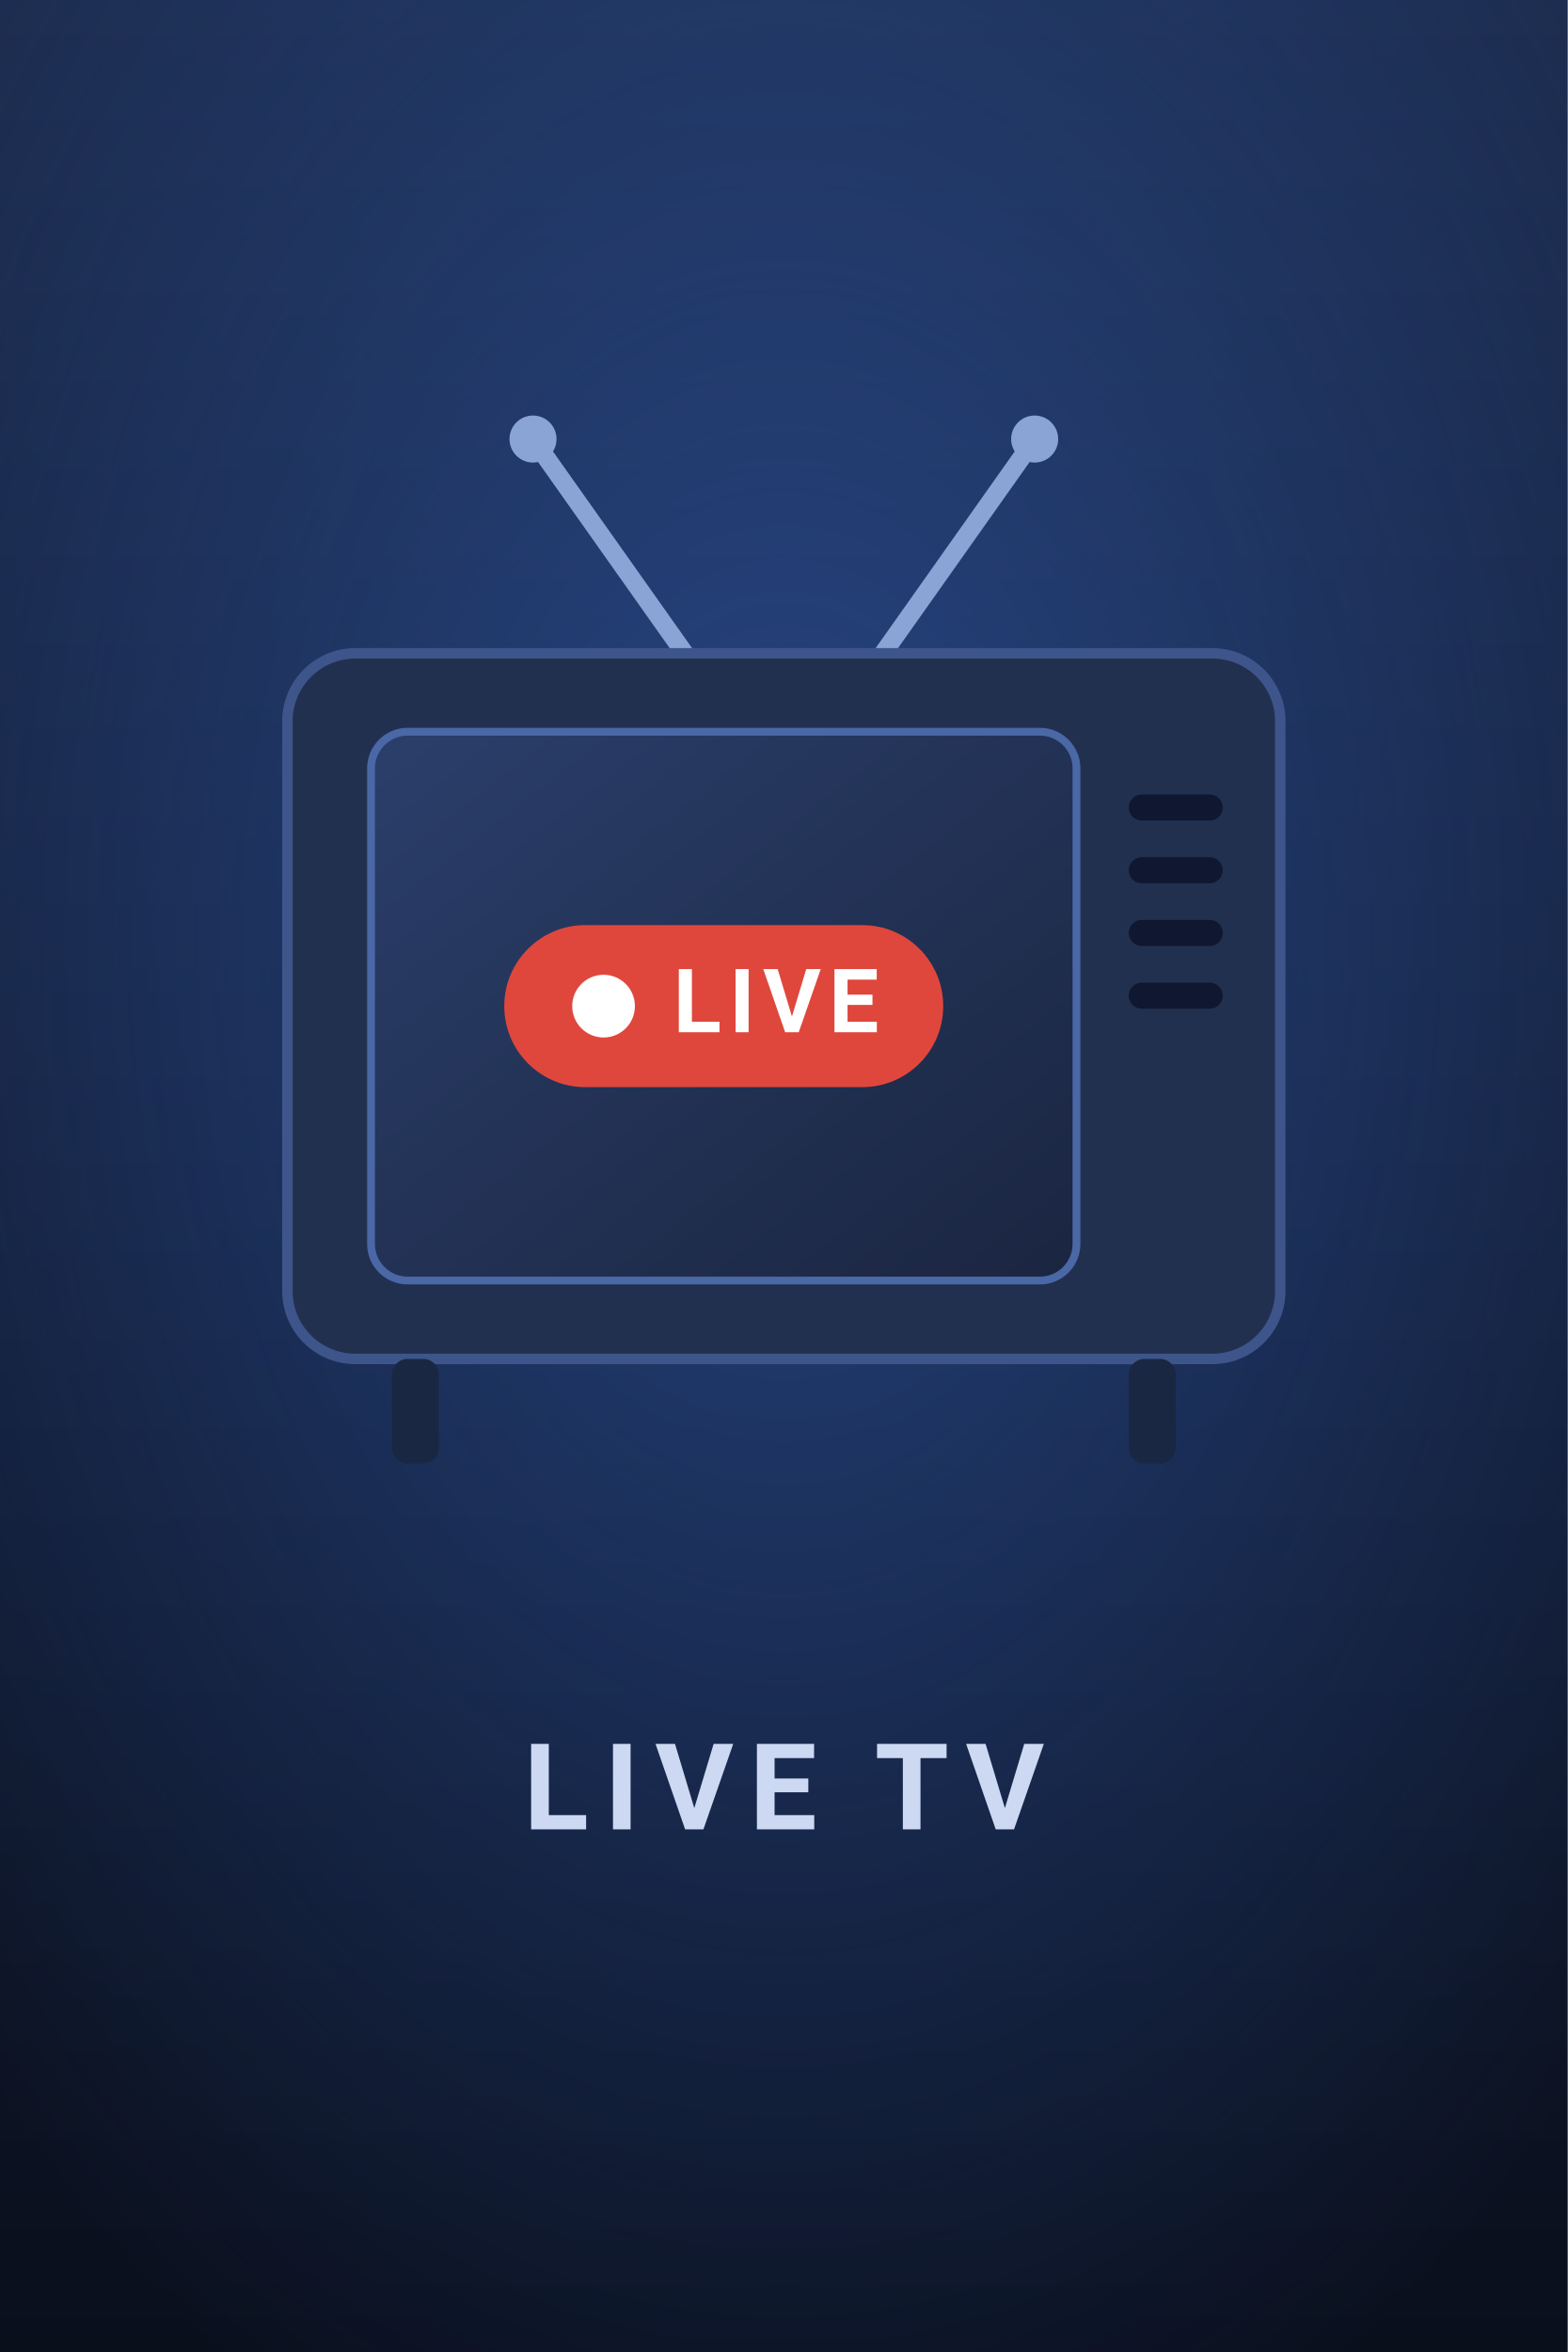
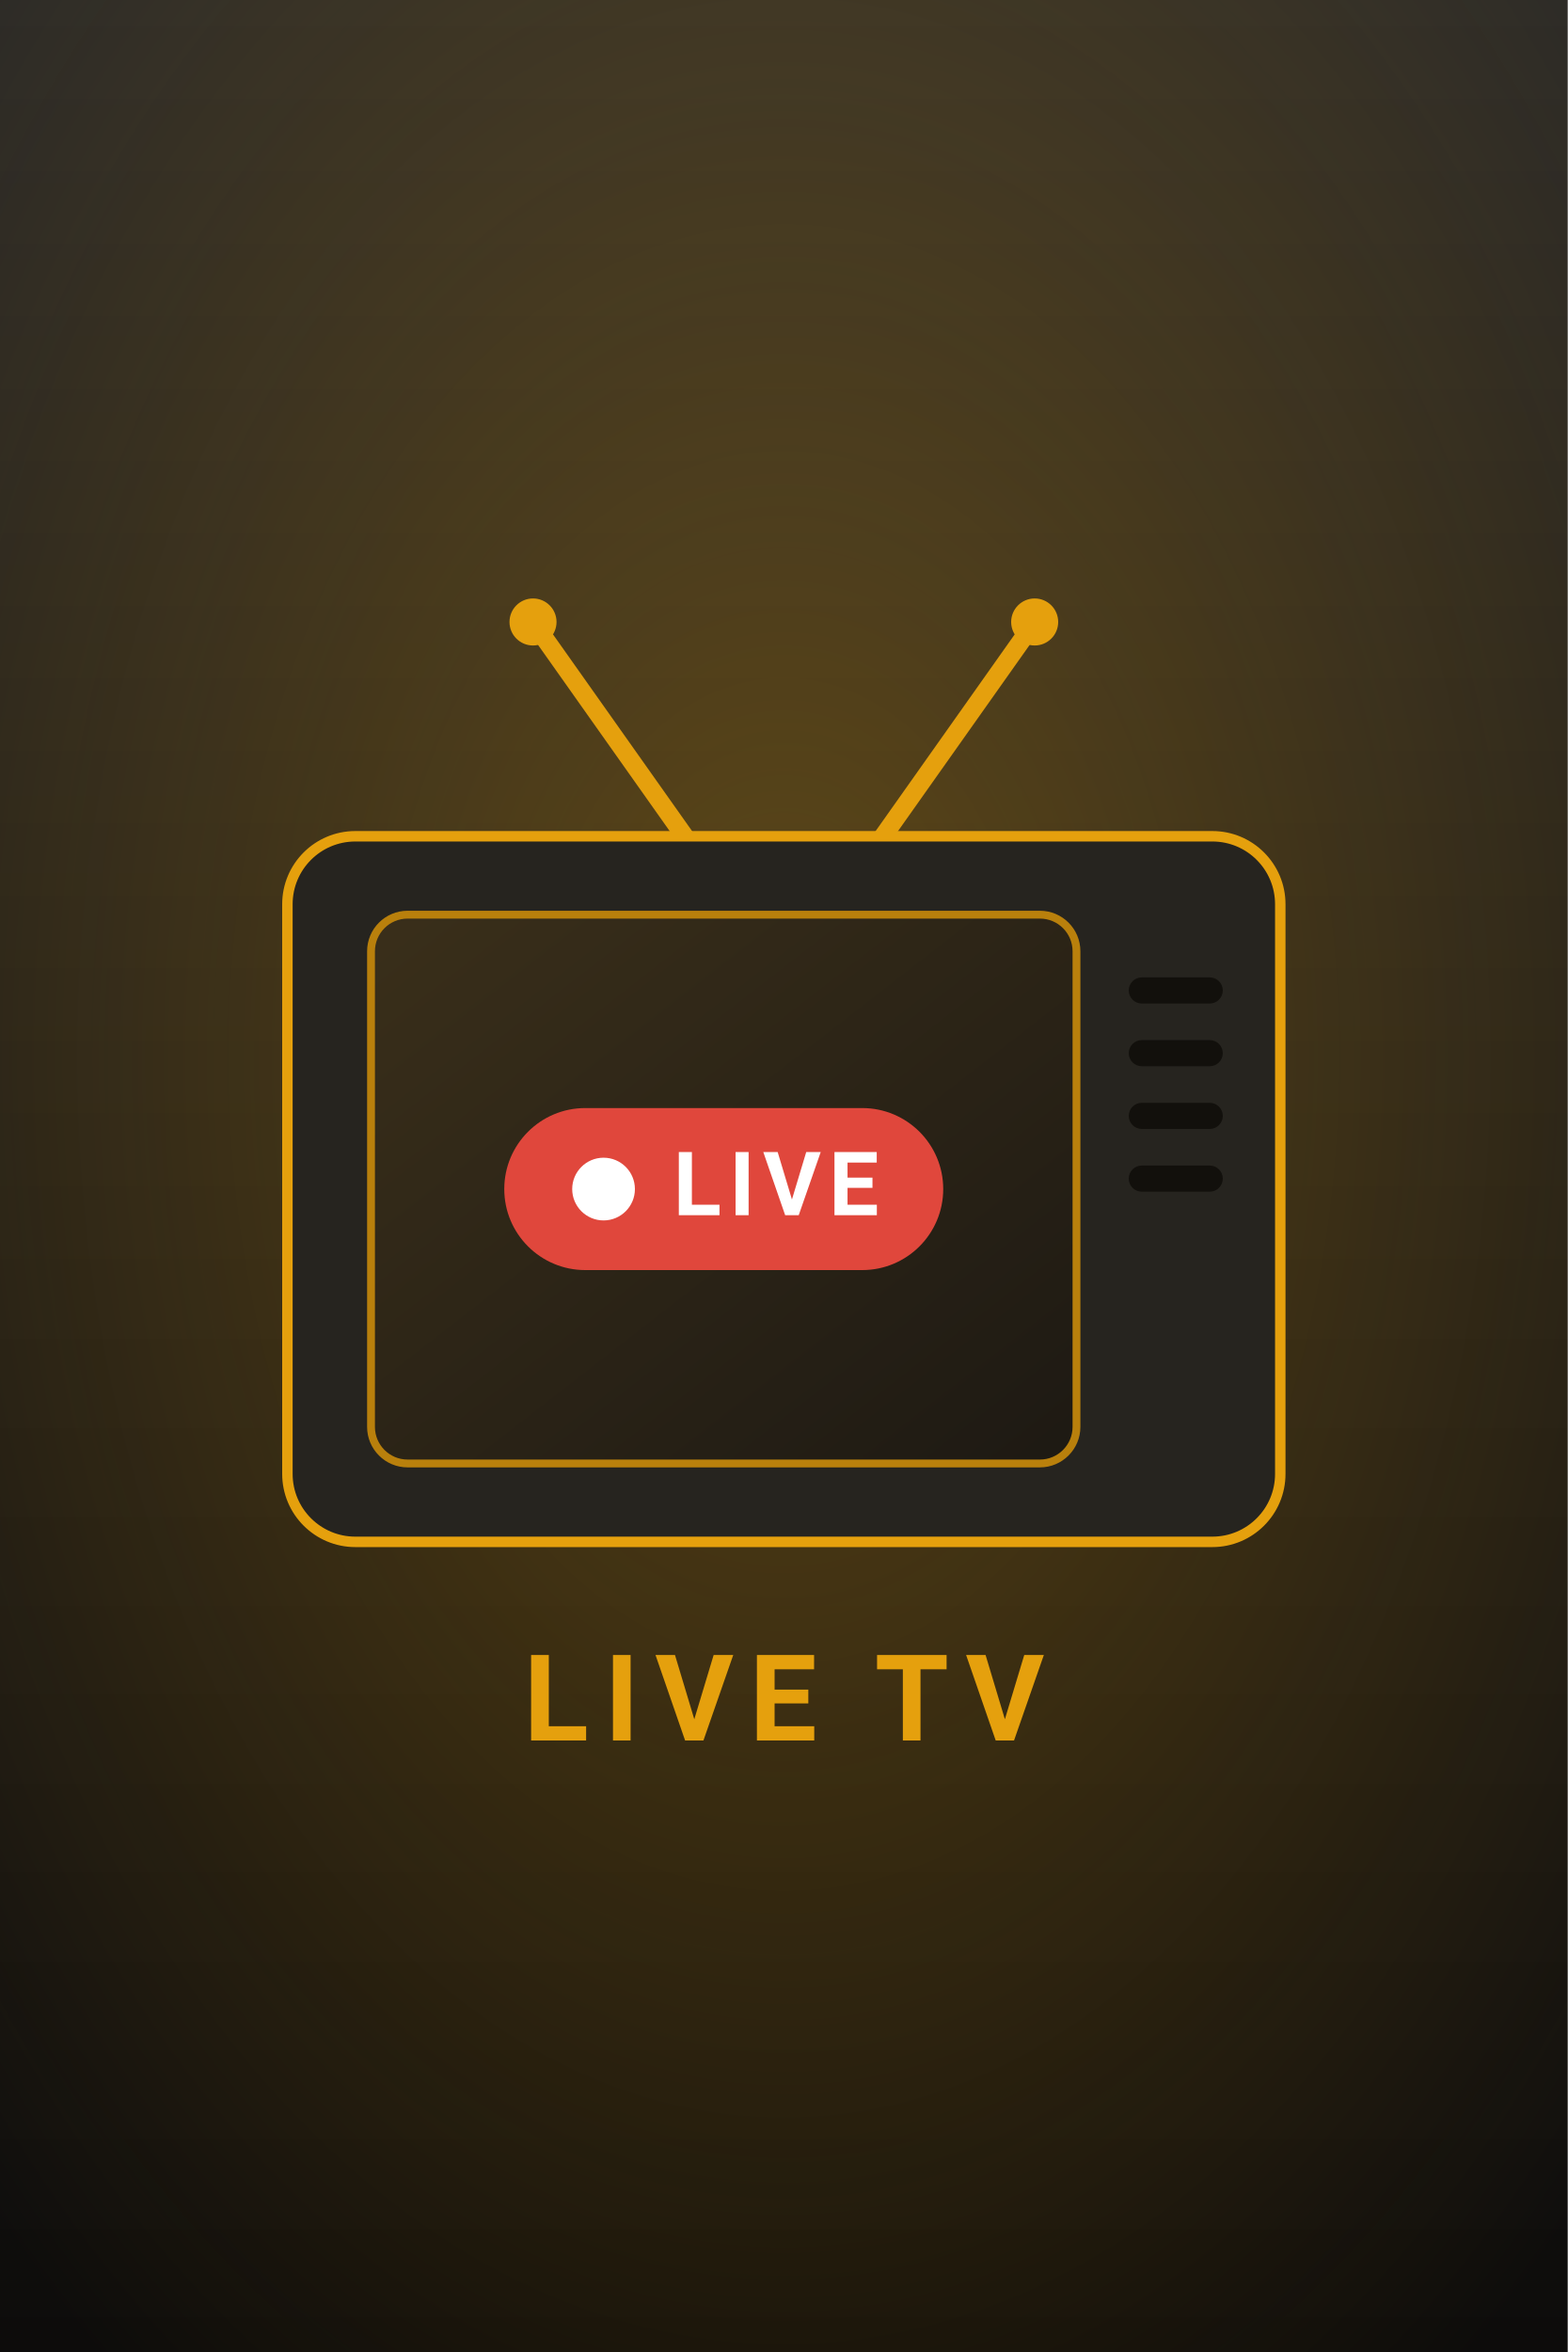
<svg xmlns="http://www.w3.org/2000/svg" width="600" height="900" viewBox="0 0 600 900" role="img" aria-label="Live TV">
  <defs>
    <linearGradient id="bg" x1="0" y1="0" x2="0" y2="1">
-       <stop offset="0" stop-color="#1b2a4a" />
-       <stop offset="0.55" stop-color="#111b32" />
-       <stop offset="1" stop-color="#0a0f1c" />
+       <stop offset="0" stop-color="#2b2a28" />
+       <stop offset="0.55" stop-color="#191817" />
+       <stop offset="1" stop-color="#0d0c0b" />
    </linearGradient>
-     <radialGradient id="glow" cx="0.5" cy="0.4" r="0.7">
-       <stop offset="0" stop-color="#3b6fd4" stop-opacity="0.45" />
-       <stop offset="1" stop-color="#3b6fd4" stop-opacity="0" />
+     <radialGradient id="glow" cx="0.5" cy="0.45" r="0.7">
+       <stop offset="0" stop-color="#e5a00d" stop-opacity="0.32" />
+       <stop offset="1" stop-color="#e5a00d" stop-opacity="0" />
    </radialGradient>
    <linearGradient id="screen" x1="0" y1="0" x2="1" y2="1">
-       <stop offset="0" stop-color="#2b3f6b" />
-       <stop offset="1" stop-color="#1a2540" />
+       <stop offset="0" stop-color="#3a2f1a" />
+       <stop offset="1" stop-color="#1d1913" />
    </linearGradient>
  </defs>
  <rect width="600" height="900" fill="url(#bg)" />
  <rect width="600" height="900" fill="url(#glow)" />
-   <g transform="translate(300 400)">
-     <g stroke="#8aa4d6" stroke-width="7" stroke-linecap="round" fill="none">
+   <g transform="translate(300 470)">
+     <g stroke="#e5a00d" stroke-width="7" stroke-linecap="round" fill="none">
      <path d="M-38 -150 L-96 -232" />
      <path d="M38 -150 L96 -232" />
    </g>
-     <circle cx="-96" cy="-232" r="9" fill="#8aa4d6" />
-     <circle cx="96" cy="-232" r="9" fill="#8aa4d6" />
-     <rect x="-190" y="-150" width="380" height="270" rx="26" fill="#22304f" />
-     <rect x="-190" y="-150" width="380" height="270" rx="26" fill="none" stroke="#3d558a" stroke-width="4" />
+     <circle cx="-96" cy="-232" r="9" fill="#e5a00d" />
+     <circle cx="96" cy="-232" r="9" fill="#e5a00d" />
+     <rect x="-190" y="-150" width="380" height="270" rx="26" fill="#26241f" />
+     <rect x="-190" y="-150" width="380" height="270" rx="26" fill="none" stroke="#e5a00d" stroke-width="4" />
    <rect x="-158" y="-120" width="270" height="210" rx="14" fill="url(#screen)" />
-     <rect x="-158" y="-120" width="270" height="210" rx="14" fill="none" stroke="#4a67a6" stroke-width="3" />
+     <rect x="-158" y="-120" width="270" height="210" rx="14" fill="none" stroke="#b9800c" stroke-width="3" />
    <g transform="translate(-23 -15)">
      <rect x="-84" y="-31" width="168" height="62" rx="31" fill="#e0473c" />
      <circle cx="-46" cy="0" r="12" fill="#fff" />
      <text x="20" y="10" text-anchor="middle" font-family="system-ui, -apple-system, 'Segoe UI', Roboto, sans-serif" font-size="34" font-weight="700" letter-spacing="3" fill="#fff">LIVE</text>
    </g>
    <g transform="translate(150 -120)">
-       <rect x="-18" y="24" width="36" height="10" rx="5" fill="#0f1830" />
-       <rect x="-18" y="48" width="36" height="10" rx="5" fill="#0f1830" />
-       <rect x="-18" y="72" width="36" height="10" rx="5" fill="#0f1830" />
-       <rect x="-18" y="96" width="36" height="10" rx="5" fill="#0f1830" />
+       <rect x="-18" y="24" width="36" height="10" rx="5" fill="#12100c" />
+       <rect x="-18" y="48" width="36" height="10" rx="5" fill="#12100c" />
+       <rect x="-18" y="72" width="36" height="10" rx="5" fill="#12100c" />
+       <rect x="-18" y="96" width="36" height="10" rx="5" fill="#12100c" />
    </g>
-     <rect x="-150" y="120" width="18" height="40" rx="6" fill="#1a2743" />
-     <rect x="132" y="120" width="18" height="40" rx="6" fill="#1a2743" />
+     <text x="0" y="196" text-anchor="middle" font-family="system-ui, -apple-system, 'Segoe UI', Roboto, sans-serif" font-size="46" font-weight="600" letter-spacing="6" fill="#e5a00d">LIVE TV</text>
  </g>
-   <text x="300" y="700" text-anchor="middle" font-family="system-ui, -apple-system, 'Segoe UI', Roboto, sans-serif" font-size="46" font-weight="600" letter-spacing="6" fill="#cdd9f2">LIVE TV</text>
</svg>
